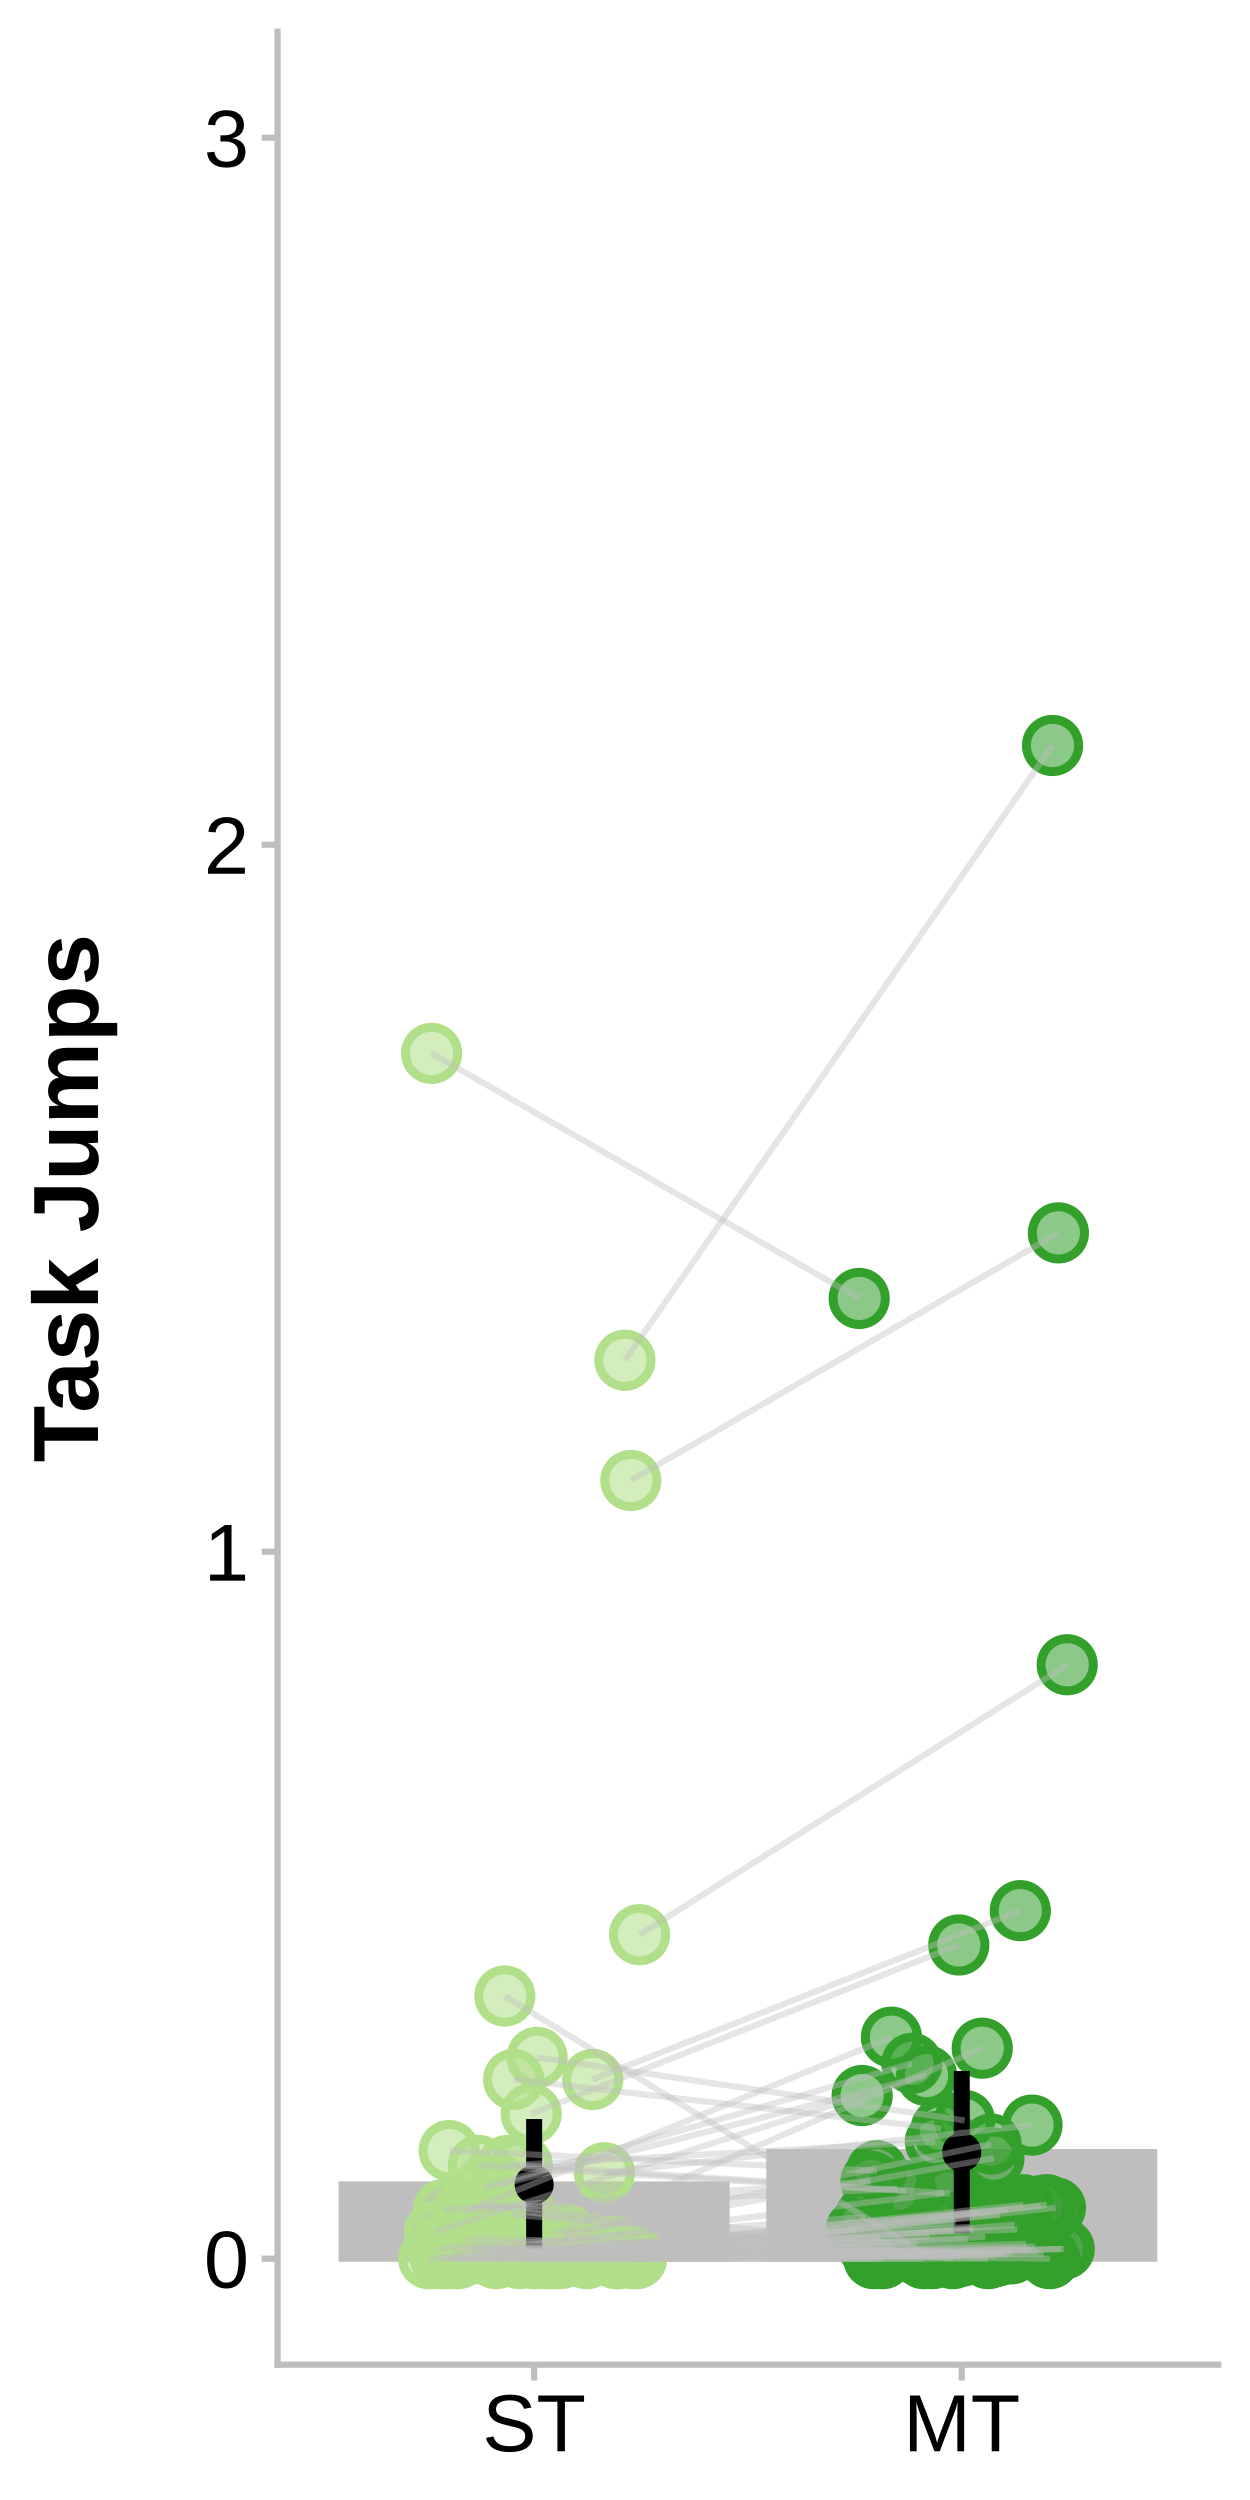
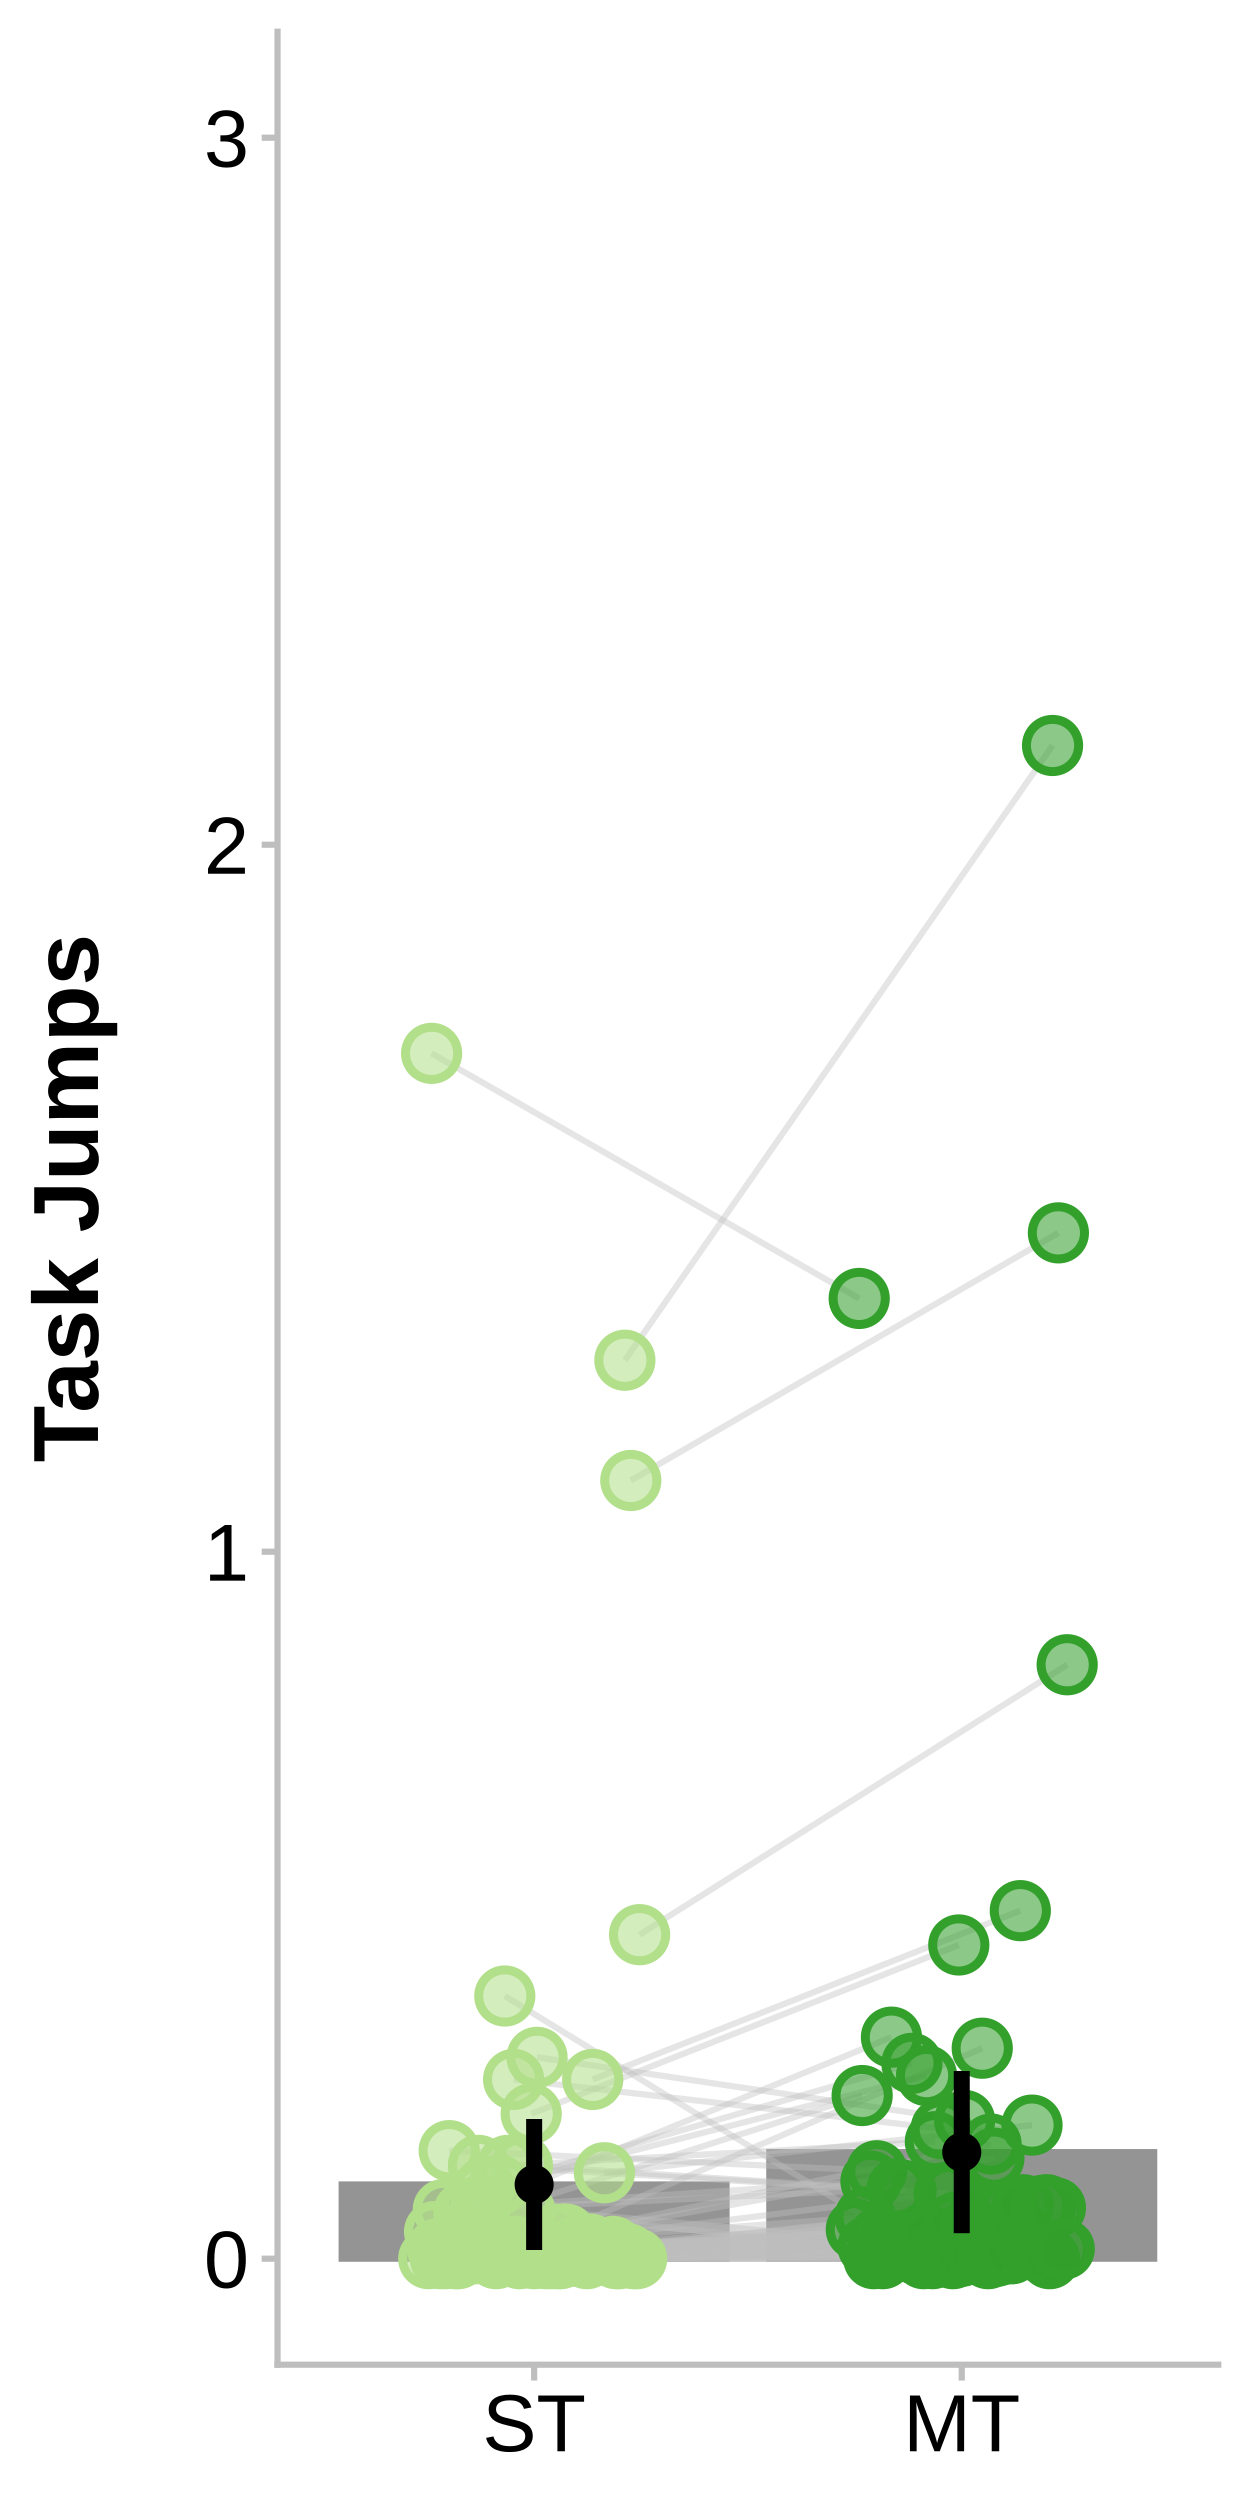
<svg xmlns="http://www.w3.org/2000/svg" width="216.00pt" height="432.00pt" viewBox="0 0 216.00 432.00">
  <g class="svglite">
    <defs>
      <style type="text/css">
    .svglite line, .svglite polyline, .svglite polygon, .svglite path, .svglite rect, .svglite circle {
      fill: none;
      stroke: #000000;
      stroke-linecap: round;
      stroke-linejoin: round;
      stroke-miterlimit: 10.00;
    }
    .svglite text {
      white-space: pre;
    }
    .svglite g.glyphgroup path {
      fill: inherit;
      stroke: none;
    }
  </style>
    </defs>
    <rect width="100%" height="100%" style="stroke: none; fill: #FFFFFF;" />
    <defs>
      <clipPath id="cpMC4wMHwyMTYuMDB8MC4wMHw0MzIuMDA=">
        <rect x="0.00" y="0.00" width="216.00" height="432.00" />
      </clipPath>
    </defs>
    <g clip-path="url(#cpMC4wMHwyMTYuMDB8MC4wMHw0MzIuMDA=)">
      <rect x="0.00" y="0.00" width="216.00" height="432.00" style="stroke-width: 1.07; stroke: #FFFFFF; fill: #FFFFFF;" />
    </g>
    <defs>
      <clipPath id="cpNDcuOTZ8MjEwLjUyfDUuNDh8NDA4LjYy">
        <rect x="47.96" y="5.48" width="162.56" height="403.14" />
      </clipPath>
    </defs>
    <g clip-path="url(#cpNDcuOTZ8MjEwLjUyfDUuNDh8NDA4LjYy)">
      <rect x="47.96" y="5.48" width="162.56" height="403.14" style="stroke-width: 1.07; stroke: none; fill: #FFFFFF;" />
-       <rect x="59.04" y="377.48" width="66.50" height="12.82" style="stroke-width: 1.07; stroke: #BEBEBE; stroke-linecap: butt; stroke-linejoin: miter; fill: #BEBEBE;" />
-       <rect x="132.94" y="371.89" width="66.50" height="18.41" style="stroke-width: 1.07; stroke: #BEBEBE; stroke-linecap: butt; stroke-linejoin: miter; fill: #BEBEBE;" />
+       <rect x="59.04" y="377.48" width="66.50" height="12.82" style="stroke-width: 1.07; stroke: #949494; stroke-linecap: butt; stroke-linejoin: miter; fill: #949494;" />
+       <rect x="132.94" y="371.89" width="66.50" height="18.41" style="stroke-width: 1.07; stroke: #949494; stroke-linecap: butt; stroke-linejoin: miter; fill: #949494;" />
+       <polyline points="74.08,390.30 147.97,385.25 " style="stroke-width: 1.07; stroke: #BEBEBE; stroke-opacity: 0.40; stroke-linecap: butt;" />
+       <polyline points="74.58,182.02 148.47,224.37 " style="stroke-width: 1.07; stroke: #BEBEBE; stroke-opacity: 0.40; stroke-linecap: butt;" />
+       <polyline points="75.09,385.63 148.98,362.11 " style="stroke-width: 1.07; stroke: #BEBEBE; stroke-opacity: 0.40; stroke-linecap: butt;" />
+       <polyline points="75.59,388.60 149.48,383.11 " style="stroke-width: 1.07; stroke: #BEBEBE; stroke-opacity: 0.40; stroke-linecap: butt;" />
+       <polyline points="76.10,390.30 149.99,388.18 " style="stroke-width: 1.07; stroke: #BEBEBE; stroke-opacity: 0.40; stroke-linecap: butt;" />
+       <polyline points="76.61,381.81 150.50,376.93 " style="stroke-width: 1.07; stroke: #BEBEBE; stroke-opacity: 0.40; stroke-linecap: butt;" />
+       <polyline points="77.11,390.30 151.00,390.30 " style="stroke-width: 1.07; stroke: #BEBEBE; stroke-opacity: 0.40; stroke-linecap: butt;" />
+       <polyline points="77.62,371.63 151.51,375.11 " style="stroke-width: 1.07; stroke: #BEBEBE; stroke-opacity: 0.40; stroke-linecap: butt;" />
+       <polyline points="78.12,389.45 152.02,386.52 " style="stroke-width: 1.07; stroke: #BEBEBE; stroke-opacity: 0.40; stroke-linecap: butt;" />
+       <polyline points="78.63,390.30 152.52,390.30 " style="stroke-width: 1.07; stroke: #BEBEBE; stroke-opacity: 0.40; stroke-linecap: butt;" />
+       <polyline points="79.14,390.30 153.03,389.03 " style="stroke-width: 1.07; stroke: #BEBEBE; stroke-opacity: 0.40; stroke-linecap: butt;" />
+       <polyline points="79.64,388.60 153.53,387.37 " style="stroke-width: 1.07; stroke: #BEBEBE; stroke-opacity: 0.40; stroke-linecap: butt;" />
+       <polyline points="80.15,382.24 154.04,352.02 " style="stroke-width: 1.07; stroke: #BEBEBE; stroke-opacity: 0.40; stroke-linecap: butt;" />
+       <polyline points="80.66,386.90 154.55,388.19 " style="stroke-width: 1.07; stroke: #BEBEBE; stroke-opacity: 0.40; stroke-linecap: butt;" />
+       <polyline points="81.16,381.81 155.05,378.21 " style="stroke-width: 1.07; stroke: #BEBEBE; stroke-opacity: 0.40; stroke-linecap: butt;" />
+       <polyline points="81.67,388.60 155.56,389.03 " style="stroke-width: 1.07; stroke: #BEBEBE; stroke-opacity: 0.40; stroke-linecap: butt;" />
+       <polyline points="82.17,389.45 156.06,389.03 " style="stroke-width: 1.07; stroke: #BEBEBE; stroke-opacity: 0.40; stroke-linecap: butt;" />
+       <polyline points="82.68,374.18 156.57,378.60 " style="stroke-width: 1.07; stroke: #BEBEBE; stroke-opacity: 0.40; stroke-linecap: butt;" />
+       <polyline points="83.19,380.97 157.08,387.76 " style="stroke-width: 1.07; stroke: #BEBEBE; stroke-opacity: 0.40; stroke-linecap: butt;" />
+       <polyline points="83.69,378.00 157.58,356.55 " style="stroke-width: 1.07; stroke: #BEBEBE; stroke-opacity: 0.40; stroke-linecap: butt;" />
+       <polyline points="84.20,388.60 158.09,389.46 " style="stroke-width: 1.07; stroke: #BEBEBE; stroke-opacity: 0.40; stroke-linecap: butt;" />
+       <polyline points="84.70,389.45 158.59,387.37 " style="stroke-width: 1.07; stroke: #BEBEBE; stroke-opacity: 0.40; stroke-linecap: butt;" />
+       <polyline points="85.21,389.02 159.10,389.04 " style="stroke-width: 1.07; stroke: #BEBEBE; stroke-opacity: 0.40; stroke-linecap: butt;" />
+       <polyline points="85.72,390.30 159.61,390.30 " style="stroke-width: 1.07; stroke: #BEBEBE; stroke-opacity: 0.40; stroke-linecap: butt;" />
+       <polyline points="86.22,377.57 160.11,358.66 " style="stroke-width: 1.07; stroke: #BEBEBE; stroke-opacity: 0.40; stroke-linecap: butt;" />
+       <polyline points="86.73,388.60 160.62,386.50 " style="stroke-width: 1.07; stroke: #BEBEBE; stroke-opacity: 0.40; stroke-linecap: butt;" />
+       <polyline points="87.23,344.91 161.13,390.30 " style="stroke-width: 1.07; stroke: #BEBEBE; stroke-opacity: 0.40; stroke-linecap: butt;" />
+       <polyline points="87.74,374.18 161.63,370.08 " style="stroke-width: 1.07; stroke: #BEBEBE; stroke-opacity: 0.40; stroke-linecap: butt;" />
+       <polyline points="88.25,382.66 162.14,389.02 " style="stroke-width: 1.07; stroke: #BEBEBE; stroke-opacity: 0.40; stroke-linecap: butt;" />
+       <polyline points="88.75,359.33 162.64,367.83 " style="stroke-width: 1.07; stroke: #BEBEBE; stroke-opacity: 0.40; stroke-linecap: butt;" />
+       <polyline points="89.26,388.18 163.15,378.94 " style="stroke-width: 1.07; stroke: #BEBEBE; stroke-opacity: 0.40; stroke-linecap: butt;" />
+       <polyline points="89.76,390.30 163.66,389.04 " style="stroke-width: 1.07; stroke: #BEBEBE; stroke-opacity: 0.40; stroke-linecap: butt;" />
+       <polyline points="90.27,374.18 164.16,379.04 " style="stroke-width: 1.07; stroke: #BEBEBE; stroke-opacity: 0.40; stroke-linecap: butt;" />
+       <polyline points="90.78,382.24 164.67,390.30 " style="stroke-width: 1.07; stroke: #BEBEBE; stroke-opacity: 0.40; stroke-linecap: butt;" />
+       <polyline points="91.28,389.87 165.17,383.98 " style="stroke-width: 1.07; stroke: #BEBEBE; stroke-opacity: 0.40; stroke-linecap: butt;" />
+       <polyline points="91.79,365.27 165.68,336.09 " style="stroke-width: 1.07; stroke: #BEBEBE; stroke-opacity: 0.40; stroke-linecap: butt;" />
+       <polyline points="92.30,390.30 166.19,389.88 " style="stroke-width: 1.07; stroke: #BEBEBE; stroke-opacity: 0.40; stroke-linecap: butt;" />
+       <polyline points="92.80,355.51 166.69,366.42 " style="stroke-width: 1.07; stroke: #BEBEBE; stroke-opacity: 0.40; stroke-linecap: butt;" />
+       <polyline points="93.31,389.45 167.20,386.93 " style="stroke-width: 1.07; stroke: #BEBEBE; stroke-opacity: 0.40; stroke-linecap: butt;" />
+       <polyline points="93.81,388.60 167.70,384.81 " style="stroke-width: 1.07; stroke: #BEBEBE; stroke-opacity: 0.40; stroke-linecap: butt;" />
+       <polyline points="94.32,390.30 168.21,385.23 " style="stroke-width: 1.07; stroke: #BEBEBE; stroke-opacity: 0.40; stroke-linecap: butt;" />
+       <polyline points="94.83,389.45 168.72,389.46 " style="stroke-width: 1.07; stroke: #BEBEBE; stroke-opacity: 0.40; stroke-linecap: butt;" />
+       <polyline points="95.33,390.30 169.22,382.32 " style="stroke-width: 1.07; stroke: #BEBEBE; stroke-opacity: 0.40; stroke-linecap: butt;" />
+       <polyline points="95.84,386.06 169.73,353.93 " style="stroke-width: 1.07; stroke: #BEBEBE; stroke-opacity: 0.40; stroke-linecap: butt;" />
+       <polyline points="96.34,390.30 170.23,386.51 " style="stroke-width: 1.07; stroke: #BEBEBE; stroke-opacity: 0.40; stroke-linecap: butt;" />
+       <polyline points="96.85,390.30 170.74,390.30 " style="stroke-width: 1.07; stroke: #BEBEBE; stroke-opacity: 0.40; stroke-linecap: butt;" />
+       <polyline points="97.36,386.06 171.25,370.50 " style="stroke-width: 1.07; stroke: #BEBEBE; stroke-opacity: 0.40; stroke-linecap: butt;" />
+       <polyline points="97.86,386.06 171.75,372.93 " style="stroke-width: 1.07; stroke: #BEBEBE; stroke-opacity: 0.40; stroke-linecap: butt;" />
+       <polyline points="98.37,389.45 172.26,389.88 " style="stroke-width: 1.07; stroke: #BEBEBE; stroke-opacity: 0.40; stroke-linecap: butt;" />
+       <polyline points="98.87,389.87 172.77,382.71 " style="stroke-width: 1.07; stroke: #BEBEBE; stroke-opacity: 0.40; stroke-linecap: butt;" />
+       <polyline points="99.38,388.18 173.27,389.45 " style="stroke-width: 1.07; stroke: #BEBEBE; stroke-opacity: 0.40; stroke-linecap: butt;" />
+       <polyline points="99.89,389.45 173.78,389.45 " style="stroke-width: 1.07; stroke: #BEBEBE; stroke-opacity: 0.40; stroke-linecap: butt;" />
+       <polyline points="100.39,388.18 174.28,381.83 " style="stroke-width: 1.07; stroke: #BEBEBE; stroke-opacity: 0.40; stroke-linecap: butt;" />
+       <polyline points="100.90,389.02 174.79,389.46 " style="stroke-width: 1.07; stroke: #BEBEBE; stroke-opacity: 0.40; stroke-linecap: butt;" />
+       <polyline points="101.41,390.30 175.30,384.42 " style="stroke-width: 1.07; stroke: #BEBEBE; stroke-opacity: 0.40; stroke-linecap: butt;" />
+       <polyline points="101.91,387.75 175.80,385.25 " style="stroke-width: 1.07; stroke: #BEBEBE; stroke-opacity: 0.40; stroke-linecap: butt;" />
+       <polyline points="102.42,359.33 176.31,330.16 " style="stroke-width: 1.07; stroke: #BEBEBE; stroke-opacity: 0.40; stroke-linecap: butt;" />
+       <polyline points="102.92,388.60 176.81,380.98 " style="stroke-width: 1.07; stroke: #BEBEBE; stroke-opacity: 0.40; stroke-linecap: butt;" />
+       <polyline points="103.43,389.45 177.32,387.75 " style="stroke-width: 1.07; stroke: #BEBEBE; stroke-opacity: 0.40; stroke-linecap: butt;" />
+       <polyline points="103.94,389.45 177.83,388.60 " style="stroke-width: 1.07; stroke: #BEBEBE; stroke-opacity: 0.40; stroke-linecap: butt;" />
+       <polyline points="104.44,375.45 178.33,367.22 " style="stroke-width: 1.07; stroke: #BEBEBE; stroke-opacity: 0.40; stroke-linecap: butt;" />
+       <polyline points="104.95,389.45 178.84,388.21 " style="stroke-width: 1.07; stroke: #BEBEBE; stroke-opacity: 0.40; stroke-linecap: butt;" />
+       <polyline points="105.45,389.87 179.34,389.04 " style="stroke-width: 1.07; stroke: #BEBEBE; stroke-opacity: 0.40; stroke-linecap: butt;" />
+       <polyline points="105.96,388.18 179.85,381.15 " style="stroke-width: 1.07; stroke: #BEBEBE; stroke-opacity: 0.40; stroke-linecap: butt;" />
+       <polyline points="106.47,390.30 180.36,389.45 " style="stroke-width: 1.07; stroke: #BEBEBE; stroke-opacity: 0.40; stroke-linecap: butt;" />
+       <polyline points="106.97,390.30 180.86,380.97 " style="stroke-width: 1.07; stroke: #BEBEBE; stroke-opacity: 0.40; stroke-linecap: butt;" />
+       <polyline points="107.48,389.45 181.37,390.30 " style="stroke-width: 1.07; stroke: #BEBEBE; stroke-opacity: 0.40; stroke-linecap: butt;" />
+       <polyline points="107.98,235.05 181.88,128.82 " style="stroke-width: 1.07; stroke: #BEBEBE; stroke-opacity: 0.40; stroke-linecap: butt;" />
+       <polyline points="108.49,389.45 182.38,381.51 " style="stroke-width: 1.07; stroke: #BEBEBE; stroke-opacity: 0.40; stroke-linecap: butt;" />
+       <polyline points="109.00,255.83 182.89,213.04 " style="stroke-width: 1.07; stroke: #BEBEBE; stroke-opacity: 0.40; stroke-linecap: butt;" />
+       <polyline points="109.50,390.30 183.39,388.62 " style="stroke-width: 1.07; stroke: #BEBEBE; stroke-opacity: 0.40; stroke-linecap: butt;" />
+       <polyline points="110.01,390.30 183.90,388.62 " style="stroke-width: 1.07; stroke: #BEBEBE; stroke-opacity: 0.40; stroke-linecap: butt;" />
+       <polyline points="110.52,334.31 184.41,287.67 " style="stroke-width: 1.07; stroke: #BEBEBE; stroke-opacity: 0.40; stroke-linecap: butt;" />
      <circle cx="74.08" cy="390.30" r="4.51" style="stroke-width: 1.56; stroke: #B2DF8A; fill: #B2DF8A; fill-opacity: 0.56;" />
      <circle cx="147.97" cy="385.25" r="4.51" style="stroke-width: 1.56; stroke: #33A02C; fill: #33A02C; fill-opacity: 0.56;" />
      <circle cx="74.58" cy="182.02" r="4.51" style="stroke-width: 1.56; stroke: #B2DF8A; fill: #B2DF8A; fill-opacity: 0.56;" />
      <circle cx="148.47" cy="224.37" r="4.51" style="stroke-width: 1.56; stroke: #33A02C; fill: #33A02C; fill-opacity: 0.56;" />
      <circle cx="75.09" cy="385.63" r="4.51" style="stroke-width: 1.56; stroke: #B2DF8A; fill: #B2DF8A; fill-opacity: 0.56;" />
      <circle cx="148.98" cy="362.11" r="4.51" style="stroke-width: 1.56; stroke: #33A02C; fill: #33A02C; fill-opacity: 0.56;" />
      <circle cx="75.59" cy="388.60" r="4.51" style="stroke-width: 1.56; stroke: #B2DF8A; fill: #B2DF8A; fill-opacity: 0.56;" />
      <circle cx="149.48" cy="383.11" r="4.51" style="stroke-width: 1.56; stroke: #33A02C; fill: #33A02C; fill-opacity: 0.56;" />
      <circle cx="76.10" cy="390.30" r="4.51" style="stroke-width: 1.56; stroke: #B2DF8A; fill: #B2DF8A; fill-opacity: 0.56;" />
      <circle cx="149.99" cy="388.18" r="4.51" style="stroke-width: 1.56; stroke: #33A02C; fill: #33A02C; fill-opacity: 0.56;" />
      <circle cx="76.61" cy="381.81" r="4.51" style="stroke-width: 1.56; stroke: #B2DF8A; fill: #B2DF8A; fill-opacity: 0.56;" />
      <circle cx="150.50" cy="376.93" r="4.51" style="stroke-width: 1.56; stroke: #33A02C; fill: #33A02C; fill-opacity: 0.56;" />
      <circle cx="77.11" cy="390.30" r="4.51" style="stroke-width: 1.56; stroke: #B2DF8A; fill: #B2DF8A; fill-opacity: 0.56;" />
      <circle cx="151.00" cy="390.30" r="4.51" style="stroke-width: 1.56; stroke: #33A02C; fill: #33A02C; fill-opacity: 0.56;" />
      <circle cx="77.62" cy="371.63" r="4.51" style="stroke-width: 1.56; stroke: #B2DF8A; fill: #B2DF8A; fill-opacity: 0.56;" />
      <circle cx="151.51" cy="375.11" r="4.51" style="stroke-width: 1.56; stroke: #33A02C; fill: #33A02C; fill-opacity: 0.56;" />
      <circle cx="78.12" cy="389.45" r="4.51" style="stroke-width: 1.56; stroke: #B2DF8A; fill: #B2DF8A; fill-opacity: 0.56;" />
      <circle cx="152.02" cy="386.52" r="4.51" style="stroke-width: 1.56; stroke: #33A02C; fill: #33A02C; fill-opacity: 0.56;" />
      <circle cx="78.63" cy="390.30" r="4.51" style="stroke-width: 1.56; stroke: #B2DF8A; fill: #B2DF8A; fill-opacity: 0.56;" />
      <circle cx="152.52" cy="390.30" r="4.51" style="stroke-width: 1.56; stroke: #33A02C; fill: #33A02C; fill-opacity: 0.56;" />
      <circle cx="79.14" cy="390.30" r="4.51" style="stroke-width: 1.56; stroke: #B2DF8A; fill: #B2DF8A; fill-opacity: 0.56;" />
      <circle cx="153.03" cy="389.03" r="4.51" style="stroke-width: 1.56; stroke: #33A02C; fill: #33A02C; fill-opacity: 0.56;" />
      <circle cx="79.64" cy="388.60" r="4.51" style="stroke-width: 1.56; stroke: #B2DF8A; fill: #B2DF8A; fill-opacity: 0.56;" />
      <circle cx="153.53" cy="387.37" r="4.51" style="stroke-width: 1.56; stroke: #33A02C; fill: #33A02C; fill-opacity: 0.56;" />
      <circle cx="80.15" cy="382.24" r="4.51" style="stroke-width: 1.56; stroke: #B2DF8A; fill: #B2DF8A; fill-opacity: 0.56;" />
      <circle cx="154.04" cy="352.02" r="4.51" style="stroke-width: 1.56; stroke: #33A02C; fill: #33A02C; fill-opacity: 0.56;" />
      <circle cx="80.66" cy="386.90" r="4.51" style="stroke-width: 1.56; stroke: #B2DF8A; fill: #B2DF8A; fill-opacity: 0.56;" />
      <circle cx="154.55" cy="388.19" r="4.51" style="stroke-width: 1.56; stroke: #33A02C; fill: #33A02C; fill-opacity: 0.56;" />
      <circle cx="81.16" cy="381.81" r="4.51" style="stroke-width: 1.56; stroke: #B2DF8A; fill: #B2DF8A; fill-opacity: 0.56;" />
      <circle cx="155.05" cy="378.21" r="4.51" style="stroke-width: 1.56; stroke: #33A02C; fill: #33A02C; fill-opacity: 0.56;" />
      <circle cx="81.67" cy="388.60" r="4.51" style="stroke-width: 1.56; stroke: #B2DF8A; fill: #B2DF8A; fill-opacity: 0.56;" />
      <circle cx="155.56" cy="389.03" r="4.51" style="stroke-width: 1.56; stroke: #33A02C; fill: #33A02C; fill-opacity: 0.56;" />
      <circle cx="82.17" cy="389.45" r="4.51" style="stroke-width: 1.56; stroke: #B2DF8A; fill: #B2DF8A; fill-opacity: 0.56;" />
      <circle cx="156.06" cy="389.03" r="4.51" style="stroke-width: 1.56; stroke: #33A02C; fill: #33A02C; fill-opacity: 0.56;" />
      <circle cx="82.68" cy="374.18" r="4.51" style="stroke-width: 1.56; stroke: #B2DF8A; fill: #B2DF8A; fill-opacity: 0.56;" />
      <circle cx="156.57" cy="378.60" r="4.51" style="stroke-width: 1.56; stroke: #33A02C; fill: #33A02C; fill-opacity: 0.56;" />
      <circle cx="83.19" cy="380.97" r="4.51" style="stroke-width: 1.56; stroke: #B2DF8A; fill: #B2DF8A; fill-opacity: 0.56;" />
      <circle cx="157.08" cy="387.76" r="4.51" style="stroke-width: 1.56; stroke: #33A02C; fill: #33A02C; fill-opacity: 0.56;" />
      <circle cx="83.69" cy="378.00" r="4.51" style="stroke-width: 1.56; stroke: #B2DF8A; fill: #B2DF8A; fill-opacity: 0.56;" />
      <circle cx="157.58" cy="356.55" r="4.51" style="stroke-width: 1.56; stroke: #33A02C; fill: #33A02C; fill-opacity: 0.56;" />
      <circle cx="84.20" cy="388.60" r="4.51" style="stroke-width: 1.56; stroke: #B2DF8A; fill: #B2DF8A; fill-opacity: 0.56;" />
      <circle cx="158.09" cy="389.46" r="4.51" style="stroke-width: 1.56; stroke: #33A02C; fill: #33A02C; fill-opacity: 0.56;" />
      <circle cx="84.70" cy="389.45" r="4.51" style="stroke-width: 1.56; stroke: #B2DF8A; fill: #B2DF8A; fill-opacity: 0.56;" />
      <circle cx="158.59" cy="387.37" r="4.51" style="stroke-width: 1.56; stroke: #33A02C; fill: #33A02C; fill-opacity: 0.56;" />
      <circle cx="85.21" cy="389.02" r="4.51" style="stroke-width: 1.56; stroke: #B2DF8A; fill: #B2DF8A; fill-opacity: 0.56;" />
      <circle cx="159.10" cy="389.04" r="4.51" style="stroke-width: 1.56; stroke: #33A02C; fill: #33A02C; fill-opacity: 0.56;" />
      <circle cx="85.72" cy="390.30" r="4.51" style="stroke-width: 1.56; stroke: #B2DF8A; fill: #B2DF8A; fill-opacity: 0.56;" />
      <circle cx="159.61" cy="390.30" r="4.51" style="stroke-width: 1.56; stroke: #33A02C; fill: #33A02C; fill-opacity: 0.56;" />
      <circle cx="86.22" cy="377.57" r="4.51" style="stroke-width: 1.56; stroke: #B2DF8A; fill: #B2DF8A; fill-opacity: 0.56;" />
      <circle cx="160.11" cy="358.66" r="4.51" style="stroke-width: 1.56; stroke: #33A02C; fill: #33A02C; fill-opacity: 0.56;" />
      <circle cx="86.73" cy="388.60" r="4.51" style="stroke-width: 1.56; stroke: #B2DF8A; fill: #B2DF8A; fill-opacity: 0.56;" />
      <circle cx="160.62" cy="386.50" r="4.51" style="stroke-width: 1.56; stroke: #33A02C; fill: #33A02C; fill-opacity: 0.56;" />
      <circle cx="87.23" cy="344.91" r="4.51" style="stroke-width: 1.56; stroke: #B2DF8A; fill: #B2DF8A; fill-opacity: 0.56;" />
      <circle cx="161.13" cy="390.30" r="4.51" style="stroke-width: 1.56; stroke: #33A02C; fill: #33A02C; fill-opacity: 0.56;" />
      <circle cx="87.74" cy="374.18" r="4.51" style="stroke-width: 1.56; stroke: #B2DF8A; fill: #B2DF8A; fill-opacity: 0.56;" />
      <circle cx="161.63" cy="370.08" r="4.51" style="stroke-width: 1.56; stroke: #33A02C; fill: #33A02C; fill-opacity: 0.56;" />
      <circle cx="88.25" cy="382.66" r="4.51" style="stroke-width: 1.56; stroke: #B2DF8A; fill: #B2DF8A; fill-opacity: 0.56;" />
      <circle cx="162.14" cy="389.02" r="4.51" style="stroke-width: 1.56; stroke: #33A02C; fill: #33A02C; fill-opacity: 0.56;" />
      <circle cx="88.75" cy="359.33" r="4.51" style="stroke-width: 1.56; stroke: #B2DF8A; fill: #B2DF8A; fill-opacity: 0.56;" />
      <circle cx="162.64" cy="367.83" r="4.51" style="stroke-width: 1.56; stroke: #33A02C; fill: #33A02C; fill-opacity: 0.56;" />
      <circle cx="89.26" cy="388.18" r="4.51" style="stroke-width: 1.56; stroke: #B2DF8A; fill: #B2DF8A; fill-opacity: 0.56;" />
      <circle cx="163.15" cy="378.94" r="4.51" style="stroke-width: 1.56; stroke: #33A02C; fill: #33A02C; fill-opacity: 0.56;" />
      <circle cx="89.76" cy="390.30" r="4.51" style="stroke-width: 1.56; stroke: #B2DF8A; fill: #B2DF8A; fill-opacity: 0.56;" />
      <circle cx="163.66" cy="389.04" r="4.51" style="stroke-width: 1.56; stroke: #33A02C; fill: #33A02C; fill-opacity: 0.56;" />
      <circle cx="90.27" cy="374.18" r="4.51" style="stroke-width: 1.56; stroke: #B2DF8A; fill: #B2DF8A; fill-opacity: 0.56;" />
      <circle cx="164.16" cy="379.04" r="4.51" style="stroke-width: 1.56; stroke: #33A02C; fill: #33A02C; fill-opacity: 0.56;" />
      <circle cx="90.78" cy="382.24" r="4.51" style="stroke-width: 1.56; stroke: #B2DF8A; fill: #B2DF8A; fill-opacity: 0.56;" />
      <circle cx="164.67" cy="390.30" r="4.51" style="stroke-width: 1.56; stroke: #33A02C; fill: #33A02C; fill-opacity: 0.56;" />
      <circle cx="91.28" cy="389.87" r="4.51" style="stroke-width: 1.56; stroke: #B2DF8A; fill: #B2DF8A; fill-opacity: 0.56;" />
      <circle cx="165.17" cy="383.98" r="4.51" style="stroke-width: 1.56; stroke: #33A02C; fill: #33A02C; fill-opacity: 0.56;" />
      <circle cx="91.79" cy="365.27" r="4.51" style="stroke-width: 1.56; stroke: #B2DF8A; fill: #B2DF8A; fill-opacity: 0.56;" />
      <circle cx="165.68" cy="336.09" r="4.51" style="stroke-width: 1.56; stroke: #33A02C; fill: #33A02C; fill-opacity: 0.56;" />
      <circle cx="92.30" cy="390.30" r="4.51" style="stroke-width: 1.56; stroke: #B2DF8A; fill: #B2DF8A; fill-opacity: 0.56;" />
      <circle cx="166.19" cy="389.88" r="4.51" style="stroke-width: 1.56; stroke: #33A02C; fill: #33A02C; fill-opacity: 0.56;" />
      <circle cx="92.80" cy="355.51" r="4.51" style="stroke-width: 1.56; stroke: #B2DF8A; fill: #B2DF8A; fill-opacity: 0.56;" />
      <circle cx="166.69" cy="366.42" r="4.51" style="stroke-width: 1.56; stroke: #33A02C; fill: #33A02C; fill-opacity: 0.56;" />
      <circle cx="93.31" cy="389.45" r="4.51" style="stroke-width: 1.56; stroke: #B2DF8A; fill: #B2DF8A; fill-opacity: 0.56;" />
      <circle cx="167.20" cy="386.93" r="4.51" style="stroke-width: 1.56; stroke: #33A02C; fill: #33A02C; fill-opacity: 0.56;" />
      <circle cx="93.81" cy="388.60" r="4.51" style="stroke-width: 1.56; stroke: #B2DF8A; fill: #B2DF8A; fill-opacity: 0.56;" />
      <circle cx="167.70" cy="384.81" r="4.51" style="stroke-width: 1.56; stroke: #33A02C; fill: #33A02C; fill-opacity: 0.56;" />
      <circle cx="94.32" cy="390.30" r="4.51" style="stroke-width: 1.56; stroke: #B2DF8A; fill: #B2DF8A; fill-opacity: 0.56;" />
      <circle cx="168.21" cy="385.23" r="4.51" style="stroke-width: 1.56; stroke: #33A02C; fill: #33A02C; fill-opacity: 0.56;" />
      <circle cx="94.83" cy="389.45" r="4.51" style="stroke-width: 1.56; stroke: #B2DF8A; fill: #B2DF8A; fill-opacity: 0.56;" />
      <circle cx="168.72" cy="389.46" r="4.51" style="stroke-width: 1.56; stroke: #33A02C; fill: #33A02C; fill-opacity: 0.56;" />
      <circle cx="95.33" cy="390.30" r="4.51" style="stroke-width: 1.56; stroke: #B2DF8A; fill: #B2DF8A; fill-opacity: 0.56;" />
      <circle cx="169.22" cy="382.32" r="4.51" style="stroke-width: 1.56; stroke: #33A02C; fill: #33A02C; fill-opacity: 0.56;" />
      <circle cx="95.84" cy="386.06" r="4.51" style="stroke-width: 1.56; stroke: #B2DF8A; fill: #B2DF8A; fill-opacity: 0.56;" />
      <circle cx="169.73" cy="353.93" r="4.51" style="stroke-width: 1.56; stroke: #33A02C; fill: #33A02C; fill-opacity: 0.56;" />
      <circle cx="96.34" cy="390.30" r="4.51" style="stroke-width: 1.56; stroke: #B2DF8A; fill: #B2DF8A; fill-opacity: 0.56;" />
      <circle cx="170.23" cy="386.51" r="4.51" style="stroke-width: 1.56; stroke: #33A02C; fill: #33A02C; fill-opacity: 0.56;" />
      <circle cx="96.85" cy="390.30" r="4.51" style="stroke-width: 1.56; stroke: #B2DF8A; fill: #B2DF8A; fill-opacity: 0.56;" />
      <circle cx="170.74" cy="390.30" r="4.51" style="stroke-width: 1.56; stroke: #33A02C; fill: #33A02C; fill-opacity: 0.56;" />
      <circle cx="97.36" cy="386.06" r="4.51" style="stroke-width: 1.56; stroke: #B2DF8A; fill: #B2DF8A; fill-opacity: 0.56;" />
      <circle cx="171.25" cy="370.50" r="4.51" style="stroke-width: 1.56; stroke: #33A02C; fill: #33A02C; fill-opacity: 0.56;" />
      <circle cx="97.86" cy="386.06" r="4.51" style="stroke-width: 1.56; stroke: #B2DF8A; fill: #B2DF8A; fill-opacity: 0.56;" />
      <circle cx="171.75" cy="372.93" r="4.51" style="stroke-width: 1.56; stroke: #33A02C; fill: #33A02C; fill-opacity: 0.56;" />
      <circle cx="98.37" cy="389.45" r="4.51" style="stroke-width: 1.56; stroke: #B2DF8A; fill: #B2DF8A; fill-opacity: 0.56;" />
      <circle cx="172.26" cy="389.88" r="4.51" style="stroke-width: 1.56; stroke: #33A02C; fill: #33A02C; fill-opacity: 0.56;" />
      <circle cx="98.87" cy="389.87" r="4.51" style="stroke-width: 1.56; stroke: #B2DF8A; fill: #B2DF8A; fill-opacity: 0.56;" />
      <circle cx="172.77" cy="382.71" r="4.51" style="stroke-width: 1.56; stroke: #33A02C; fill: #33A02C; fill-opacity: 0.56;" />
      <circle cx="99.38" cy="388.18" r="4.51" style="stroke-width: 1.56; stroke: #B2DF8A; fill: #B2DF8A; fill-opacity: 0.56;" />
      <circle cx="173.27" cy="389.45" r="4.51" style="stroke-width: 1.56; stroke: #33A02C; fill: #33A02C; fill-opacity: 0.56;" />
      <circle cx="99.89" cy="389.45" r="4.51" style="stroke-width: 1.56; stroke: #B2DF8A; fill: #B2DF8A; fill-opacity: 0.56;" />
      <circle cx="173.78" cy="389.45" r="4.51" style="stroke-width: 1.56; stroke: #33A02C; fill: #33A02C; fill-opacity: 0.56;" />
      <circle cx="100.39" cy="388.18" r="4.51" style="stroke-width: 1.56; stroke: #B2DF8A; fill: #B2DF8A; fill-opacity: 0.56;" />
      <circle cx="174.28" cy="381.83" r="4.51" style="stroke-width: 1.56; stroke: #33A02C; fill: #33A02C; fill-opacity: 0.56;" />
      <circle cx="100.90" cy="389.02" r="4.51" style="stroke-width: 1.56; stroke: #B2DF8A; fill: #B2DF8A; fill-opacity: 0.56;" />
      <circle cx="174.79" cy="389.46" r="4.51" style="stroke-width: 1.56; stroke: #33A02C; fill: #33A02C; fill-opacity: 0.56;" />
      <circle cx="101.41" cy="390.30" r="4.51" style="stroke-width: 1.56; stroke: #B2DF8A; fill: #B2DF8A; fill-opacity: 0.56;" />
      <circle cx="175.30" cy="384.42" r="4.51" style="stroke-width: 1.56; stroke: #33A02C; fill: #33A02C; fill-opacity: 0.56;" />
      <circle cx="101.91" cy="387.75" r="4.51" style="stroke-width: 1.56; stroke: #B2DF8A; fill: #B2DF8A; fill-opacity: 0.56;" />
      <circle cx="175.80" cy="385.25" r="4.51" style="stroke-width: 1.56; stroke: #33A02C; fill: #33A02C; fill-opacity: 0.56;" />
      <circle cx="102.42" cy="359.33" r="4.51" style="stroke-width: 1.56; stroke: #B2DF8A; fill: #B2DF8A; fill-opacity: 0.56;" />
      <circle cx="176.31" cy="330.16" r="4.51" style="stroke-width: 1.56; stroke: #33A02C; fill: #33A02C; fill-opacity: 0.56;" />
      <circle cx="102.92" cy="388.60" r="4.51" style="stroke-width: 1.56; stroke: #B2DF8A; fill: #B2DF8A; fill-opacity: 0.56;" />
      <circle cx="176.81" cy="380.98" r="4.51" style="stroke-width: 1.56; stroke: #33A02C; fill: #33A02C; fill-opacity: 0.56;" />
      <circle cx="103.43" cy="389.45" r="4.51" style="stroke-width: 1.56; stroke: #B2DF8A; fill: #B2DF8A; fill-opacity: 0.56;" />
      <circle cx="177.32" cy="387.75" r="4.51" style="stroke-width: 1.56; stroke: #33A02C; fill: #33A02C; fill-opacity: 0.56;" />
      <circle cx="103.94" cy="389.45" r="4.51" style="stroke-width: 1.56; stroke: #B2DF8A; fill: #B2DF8A; fill-opacity: 0.56;" />
      <circle cx="177.83" cy="388.60" r="4.51" style="stroke-width: 1.56; stroke: #33A02C; fill: #33A02C; fill-opacity: 0.56;" />
      <circle cx="104.44" cy="375.45" r="4.51" style="stroke-width: 1.56; stroke: #B2DF8A; fill: #B2DF8A; fill-opacity: 0.56;" />
      <circle cx="178.33" cy="367.22" r="4.51" style="stroke-width: 1.56; stroke: #33A02C; fill: #33A02C; fill-opacity: 0.56;" />
      <circle cx="104.95" cy="389.45" r="4.51" style="stroke-width: 1.56; stroke: #B2DF8A; fill: #B2DF8A; fill-opacity: 0.56;" />
      <circle cx="178.84" cy="388.21" r="4.51" style="stroke-width: 1.56; stroke: #33A02C; fill: #33A02C; fill-opacity: 0.56;" />
      <circle cx="105.45" cy="389.87" r="4.51" style="stroke-width: 1.56; stroke: #B2DF8A; fill: #B2DF8A; fill-opacity: 0.56;" />
      <circle cx="179.34" cy="389.04" r="4.51" style="stroke-width: 1.56; stroke: #33A02C; fill: #33A02C; fill-opacity: 0.56;" />
      <circle cx="105.96" cy="388.18" r="4.51" style="stroke-width: 1.56; stroke: #B2DF8A; fill: #B2DF8A; fill-opacity: 0.56;" />
      <circle cx="179.85" cy="381.15" r="4.51" style="stroke-width: 1.56; stroke: #33A02C; fill: #33A02C; fill-opacity: 0.56;" />
      <circle cx="106.47" cy="390.30" r="4.51" style="stroke-width: 1.56; stroke: #B2DF8A; fill: #B2DF8A; fill-opacity: 0.56;" />
      <circle cx="180.36" cy="389.45" r="4.51" style="stroke-width: 1.56; stroke: #33A02C; fill: #33A02C; fill-opacity: 0.56;" />
      <circle cx="106.97" cy="390.30" r="4.51" style="stroke-width: 1.56; stroke: #B2DF8A; fill: #B2DF8A; fill-opacity: 0.56;" />
      <circle cx="180.86" cy="380.97" r="4.51" style="stroke-width: 1.56; stroke: #33A02C; fill: #33A02C; fill-opacity: 0.56;" />
      <circle cx="107.48" cy="389.45" r="4.51" style="stroke-width: 1.56; stroke: #B2DF8A; fill: #B2DF8A; fill-opacity: 0.56;" />
      <circle cx="181.37" cy="390.30" r="4.51" style="stroke-width: 1.56; stroke: #33A02C; fill: #33A02C; fill-opacity: 0.56;" />
      <circle cx="107.98" cy="235.05" r="4.51" style="stroke-width: 1.56; stroke: #B2DF8A; fill: #B2DF8A; fill-opacity: 0.56;" />
      <circle cx="181.88" cy="128.82" r="4.51" style="stroke-width: 1.56; stroke: #33A02C; fill: #33A02C; fill-opacity: 0.56;" />
      <circle cx="108.49" cy="389.45" r="4.51" style="stroke-width: 1.56; stroke: #B2DF8A; fill: #B2DF8A; fill-opacity: 0.56;" />
      <circle cx="182.38" cy="381.51" r="4.51" style="stroke-width: 1.56; stroke: #33A02C; fill: #33A02C; fill-opacity: 0.56;" />
      <circle cx="109.00" cy="255.83" r="4.51" style="stroke-width: 1.56; stroke: #B2DF8A; fill: #B2DF8A; fill-opacity: 0.56;" />
      <circle cx="182.89" cy="213.04" r="4.51" style="stroke-width: 1.56; stroke: #33A02C; fill: #33A02C; fill-opacity: 0.56;" />
      <circle cx="109.50" cy="390.30" r="4.51" style="stroke-width: 1.56; stroke: #B2DF8A; fill: #B2DF8A; fill-opacity: 0.56;" />
      <circle cx="183.39" cy="388.62" r="4.51" style="stroke-width: 1.56; stroke: #33A02C; fill: #33A02C; fill-opacity: 0.56;" />
      <circle cx="110.01" cy="390.30" r="4.51" style="stroke-width: 1.56; stroke: #B2DF8A; fill: #B2DF8A; fill-opacity: 0.56;" />
      <circle cx="183.90" cy="388.62" r="4.51" style="stroke-width: 1.56; stroke: #33A02C; fill: #33A02C; fill-opacity: 0.56;" />
      <circle cx="110.52" cy="334.31" r="4.51" style="stroke-width: 1.56; stroke: #B2DF8A; fill: #B2DF8A; fill-opacity: 0.56;" />
      <circle cx="184.41" cy="287.67" r="4.51" style="stroke-width: 1.56; stroke: #33A02C; fill: #33A02C; fill-opacity: 0.56;" />
      <circle cx="92.30" cy="377.48" r="3.02" style="stroke-width: 0.71; fill: #000000;" />
      <circle cx="166.19" cy="371.89" r="3.02" style="stroke-width: 0.71; fill: #000000;" />
      <polyline points="92.30,366.16 92.30,366.16 " style="stroke-width: 2.77; stroke-linecap: butt;" />
      <polyline points="92.30,366.16 92.30,388.80 " style="stroke-width: 2.77; stroke-linecap: butt;" />
      <polyline points="92.30,388.80 92.30,388.80 " style="stroke-width: 2.77; stroke-linecap: butt;" />
      <polyline points="166.19,357.87 166.19,357.87 " style="stroke-width: 2.77; stroke-linecap: butt;" />
      <polyline points="166.19,357.87 166.19,385.90 " style="stroke-width: 2.77; stroke-linecap: butt;" />
      <polyline points="166.19,385.90 166.19,385.90 " style="stroke-width: 2.77; stroke-linecap: butt;" />
-       <polyline points="74.08,390.30 147.97,385.25 " style="stroke-width: 1.07; stroke: #BEBEBE; stroke-opacity: 0.40; stroke-linecap: butt;" />
-       <polyline points="74.58,182.02 148.47,224.37 " style="stroke-width: 1.07; stroke: #BEBEBE; stroke-opacity: 0.40; stroke-linecap: butt;" />
-       <polyline points="75.09,385.63 148.98,362.11 " style="stroke-width: 1.07; stroke: #BEBEBE; stroke-opacity: 0.40; stroke-linecap: butt;" />
-       <polyline points="75.59,388.60 149.48,383.11 " style="stroke-width: 1.07; stroke: #BEBEBE; stroke-opacity: 0.40; stroke-linecap: butt;" />
-       <polyline points="76.10,390.30 149.99,388.18 " style="stroke-width: 1.07; stroke: #BEBEBE; stroke-opacity: 0.40; stroke-linecap: butt;" />
-       <polyline points="76.61,381.81 150.50,376.93 " style="stroke-width: 1.07; stroke: #BEBEBE; stroke-opacity: 0.40; stroke-linecap: butt;" />
-       <polyline points="77.11,390.30 151.00,390.30 " style="stroke-width: 1.07; stroke: #BEBEBE; stroke-opacity: 0.40; stroke-linecap: butt;" />
-       <polyline points="77.62,371.63 151.51,375.11 " style="stroke-width: 1.07; stroke: #BEBEBE; stroke-opacity: 0.40; stroke-linecap: butt;" />
-       <polyline points="78.12,389.45 152.02,386.52 " style="stroke-width: 1.07; stroke: #BEBEBE; stroke-opacity: 0.40; stroke-linecap: butt;" />
-       <polyline points="78.63,390.30 152.52,390.30 " style="stroke-width: 1.07; stroke: #BEBEBE; stroke-opacity: 0.40; stroke-linecap: butt;" />
-       <polyline points="79.14,390.30 153.03,389.03 " style="stroke-width: 1.07; stroke: #BEBEBE; stroke-opacity: 0.40; stroke-linecap: butt;" />
-       <polyline points="79.64,388.60 153.53,387.37 " style="stroke-width: 1.07; stroke: #BEBEBE; stroke-opacity: 0.40; stroke-linecap: butt;" />
-       <polyline points="80.15,382.24 154.04,352.02 " style="stroke-width: 1.07; stroke: #BEBEBE; stroke-opacity: 0.40; stroke-linecap: butt;" />
-       <polyline points="80.66,386.90 154.55,388.19 " style="stroke-width: 1.07; stroke: #BEBEBE; stroke-opacity: 0.40; stroke-linecap: butt;" />
-       <polyline points="81.16,381.81 155.05,378.21 " style="stroke-width: 1.07; stroke: #BEBEBE; stroke-opacity: 0.40; stroke-linecap: butt;" />
-       <polyline points="81.67,388.60 155.56,389.03 " style="stroke-width: 1.07; stroke: #BEBEBE; stroke-opacity: 0.40; stroke-linecap: butt;" />
-       <polyline points="82.17,389.45 156.06,389.03 " style="stroke-width: 1.07; stroke: #BEBEBE; stroke-opacity: 0.40; stroke-linecap: butt;" />
-       <polyline points="82.68,374.18 156.57,378.60 " style="stroke-width: 1.07; stroke: #BEBEBE; stroke-opacity: 0.40; stroke-linecap: butt;" />
-       <polyline points="83.19,380.97 157.08,387.76 " style="stroke-width: 1.07; stroke: #BEBEBE; stroke-opacity: 0.40; stroke-linecap: butt;" />
-       <polyline points="83.69,378.00 157.58,356.55 " style="stroke-width: 1.07; stroke: #BEBEBE; stroke-opacity: 0.40; stroke-linecap: butt;" />
-       <polyline points="84.20,388.60 158.09,389.46 " style="stroke-width: 1.07; stroke: #BEBEBE; stroke-opacity: 0.40; stroke-linecap: butt;" />
-       <polyline points="84.70,389.45 158.59,387.37 " style="stroke-width: 1.07; stroke: #BEBEBE; stroke-opacity: 0.40; stroke-linecap: butt;" />
-       <polyline points="85.21,389.02 159.10,389.04 " style="stroke-width: 1.07; stroke: #BEBEBE; stroke-opacity: 0.40; stroke-linecap: butt;" />
-       <polyline points="85.72,390.30 159.61,390.30 " style="stroke-width: 1.07; stroke: #BEBEBE; stroke-opacity: 0.40; stroke-linecap: butt;" />
-       <polyline points="86.22,377.57 160.11,358.66 " style="stroke-width: 1.07; stroke: #BEBEBE; stroke-opacity: 0.40; stroke-linecap: butt;" />
-       <polyline points="86.73,388.60 160.62,386.50 " style="stroke-width: 1.07; stroke: #BEBEBE; stroke-opacity: 0.40; stroke-linecap: butt;" />
-       <polyline points="87.23,344.91 161.13,390.30 " style="stroke-width: 1.07; stroke: #BEBEBE; stroke-opacity: 0.40; stroke-linecap: butt;" />
-       <polyline points="87.74,374.18 161.63,370.08 " style="stroke-width: 1.07; stroke: #BEBEBE; stroke-opacity: 0.40; stroke-linecap: butt;" />
-       <polyline points="88.25,382.66 162.14,389.02 " style="stroke-width: 1.07; stroke: #BEBEBE; stroke-opacity: 0.40; stroke-linecap: butt;" />
-       <polyline points="88.75,359.33 162.64,367.83 " style="stroke-width: 1.07; stroke: #BEBEBE; stroke-opacity: 0.40; stroke-linecap: butt;" />
-       <polyline points="89.26,388.18 163.15,378.94 " style="stroke-width: 1.07; stroke: #BEBEBE; stroke-opacity: 0.40; stroke-linecap: butt;" />
-       <polyline points="89.76,390.30 163.66,389.04 " style="stroke-width: 1.07; stroke: #BEBEBE; stroke-opacity: 0.40; stroke-linecap: butt;" />
-       <polyline points="90.27,374.18 164.16,379.04 " style="stroke-width: 1.07; stroke: #BEBEBE; stroke-opacity: 0.40; stroke-linecap: butt;" />
-       <polyline points="90.78,382.24 164.67,390.30 " style="stroke-width: 1.07; stroke: #BEBEBE; stroke-opacity: 0.40; stroke-linecap: butt;" />
-       <polyline points="91.28,389.87 165.17,383.98 " style="stroke-width: 1.07; stroke: #BEBEBE; stroke-opacity: 0.40; stroke-linecap: butt;" />
-       <polyline points="91.79,365.27 165.68,336.09 " style="stroke-width: 1.07; stroke: #BEBEBE; stroke-opacity: 0.40; stroke-linecap: butt;" />
-       <polyline points="92.30,390.30 166.19,389.88 " style="stroke-width: 1.07; stroke: #BEBEBE; stroke-opacity: 0.40; stroke-linecap: butt;" />
-       <polyline points="92.80,355.51 166.69,366.42 " style="stroke-width: 1.07; stroke: #BEBEBE; stroke-opacity: 0.40; stroke-linecap: butt;" />
-       <polyline points="93.31,389.45 167.20,386.93 " style="stroke-width: 1.07; stroke: #BEBEBE; stroke-opacity: 0.40; stroke-linecap: butt;" />
-       <polyline points="93.81,388.60 167.70,384.81 " style="stroke-width: 1.07; stroke: #BEBEBE; stroke-opacity: 0.40; stroke-linecap: butt;" />
-       <polyline points="94.32,390.30 168.21,385.23 " style="stroke-width: 1.07; stroke: #BEBEBE; stroke-opacity: 0.40; stroke-linecap: butt;" />
-       <polyline points="94.83,389.45 168.72,389.46 " style="stroke-width: 1.07; stroke: #BEBEBE; stroke-opacity: 0.40; stroke-linecap: butt;" />
-       <polyline points="95.33,390.30 169.22,382.32 " style="stroke-width: 1.07; stroke: #BEBEBE; stroke-opacity: 0.40; stroke-linecap: butt;" />
-       <polyline points="95.84,386.06 169.73,353.93 " style="stroke-width: 1.07; stroke: #BEBEBE; stroke-opacity: 0.40; stroke-linecap: butt;" />
-       <polyline points="96.34,390.30 170.23,386.51 " style="stroke-width: 1.07; stroke: #BEBEBE; stroke-opacity: 0.40; stroke-linecap: butt;" />
-       <polyline points="96.85,390.30 170.74,390.30 " style="stroke-width: 1.07; stroke: #BEBEBE; stroke-opacity: 0.40; stroke-linecap: butt;" />
-       <polyline points="97.36,386.06 171.25,370.50 " style="stroke-width: 1.07; stroke: #BEBEBE; stroke-opacity: 0.40; stroke-linecap: butt;" />
-       <polyline points="97.86,386.06 171.75,372.93 " style="stroke-width: 1.07; stroke: #BEBEBE; stroke-opacity: 0.40; stroke-linecap: butt;" />
-       <polyline points="98.37,389.45 172.26,389.88 " style="stroke-width: 1.07; stroke: #BEBEBE; stroke-opacity: 0.40; stroke-linecap: butt;" />
-       <polyline points="98.87,389.87 172.77,382.71 " style="stroke-width: 1.07; stroke: #BEBEBE; stroke-opacity: 0.40; stroke-linecap: butt;" />
-       <polyline points="99.38,388.18 173.27,389.45 " style="stroke-width: 1.07; stroke: #BEBEBE; stroke-opacity: 0.40; stroke-linecap: butt;" />
-       <polyline points="99.89,389.45 173.78,389.45 " style="stroke-width: 1.07; stroke: #BEBEBE; stroke-opacity: 0.40; stroke-linecap: butt;" />
-       <polyline points="100.39,388.18 174.28,381.83 " style="stroke-width: 1.07; stroke: #BEBEBE; stroke-opacity: 0.40; stroke-linecap: butt;" />
-       <polyline points="100.90,389.02 174.79,389.46 " style="stroke-width: 1.07; stroke: #BEBEBE; stroke-opacity: 0.40; stroke-linecap: butt;" />
-       <polyline points="101.41,390.30 175.30,384.42 " style="stroke-width: 1.07; stroke: #BEBEBE; stroke-opacity: 0.40; stroke-linecap: butt;" />
-       <polyline points="101.91,387.75 175.80,385.25 " style="stroke-width: 1.07; stroke: #BEBEBE; stroke-opacity: 0.40; stroke-linecap: butt;" />
-       <polyline points="102.42,359.33 176.31,330.16 " style="stroke-width: 1.07; stroke: #BEBEBE; stroke-opacity: 0.40; stroke-linecap: butt;" />
-       <polyline points="102.92,388.60 176.81,380.98 " style="stroke-width: 1.07; stroke: #BEBEBE; stroke-opacity: 0.40; stroke-linecap: butt;" />
-       <polyline points="103.43,389.45 177.32,387.75 " style="stroke-width: 1.07; stroke: #BEBEBE; stroke-opacity: 0.40; stroke-linecap: butt;" />
-       <polyline points="103.94,389.45 177.83,388.60 " style="stroke-width: 1.07; stroke: #BEBEBE; stroke-opacity: 0.40; stroke-linecap: butt;" />
-       <polyline points="104.44,375.45 178.33,367.22 " style="stroke-width: 1.07; stroke: #BEBEBE; stroke-opacity: 0.40; stroke-linecap: butt;" />
-       <polyline points="104.95,389.45 178.84,388.21 " style="stroke-width: 1.07; stroke: #BEBEBE; stroke-opacity: 0.40; stroke-linecap: butt;" />
-       <polyline points="105.45,389.87 179.34,389.04 " style="stroke-width: 1.07; stroke: #BEBEBE; stroke-opacity: 0.40; stroke-linecap: butt;" />
-       <polyline points="105.96,388.18 179.85,381.15 " style="stroke-width: 1.07; stroke: #BEBEBE; stroke-opacity: 0.40; stroke-linecap: butt;" />
-       <polyline points="106.47,390.30 180.36,389.45 " style="stroke-width: 1.07; stroke: #BEBEBE; stroke-opacity: 0.40; stroke-linecap: butt;" />
-       <polyline points="106.97,390.30 180.86,380.97 " style="stroke-width: 1.07; stroke: #BEBEBE; stroke-opacity: 0.40; stroke-linecap: butt;" />
-       <polyline points="107.48,389.45 181.37,390.30 " style="stroke-width: 1.07; stroke: #BEBEBE; stroke-opacity: 0.40; stroke-linecap: butt;" />
-       <polyline points="107.98,235.05 181.88,128.82 " style="stroke-width: 1.07; stroke: #BEBEBE; stroke-opacity: 0.40; stroke-linecap: butt;" />
-       <polyline points="108.49,389.45 182.38,381.51 " style="stroke-width: 1.07; stroke: #BEBEBE; stroke-opacity: 0.40; stroke-linecap: butt;" />
-       <polyline points="109.00,255.83 182.89,213.04 " style="stroke-width: 1.07; stroke: #BEBEBE; stroke-opacity: 0.40; stroke-linecap: butt;" />
-       <polyline points="109.50,390.30 183.39,388.62 " style="stroke-width: 1.07; stroke: #BEBEBE; stroke-opacity: 0.40; stroke-linecap: butt;" />
-       <polyline points="110.01,390.30 183.90,388.62 " style="stroke-width: 1.07; stroke: #BEBEBE; stroke-opacity: 0.40; stroke-linecap: butt;" />
-       <polyline points="110.52,334.31 184.41,287.67 " style="stroke-width: 1.07; stroke: #BEBEBE; stroke-opacity: 0.40; stroke-linecap: butt;" />
    </g>
    <g clip-path="url(#cpMC4wMHwyMTYuMDB8MC4wMHw0MzIuMDA=)">
      <polyline points="47.96,408.62 47.96,5.48 " style="stroke-width: 1.07; stroke: #BEBEBE; stroke-linecap: square;" />
      <text x="43.03" y="395.31" text-anchor="end" style="font-size: 14.00px; font-family: &quot;Arial&quot;;" textLength="7.78px" lengthAdjust="spacingAndGlyphs">0</text>
      <text x="43.03" y="273.14" text-anchor="end" style="font-size: 14.00px; font-family: &quot;Arial&quot;;" textLength="7.78px" lengthAdjust="spacingAndGlyphs">1</text>
      <text x="43.03" y="150.98" text-anchor="end" style="font-size: 14.00px; font-family: &quot;Arial&quot;;" textLength="7.78px" lengthAdjust="spacingAndGlyphs">2</text>
      <text x="43.03" y="28.82" text-anchor="end" style="font-size: 14.00px; font-family: &quot;Arial&quot;;" textLength="7.78px" lengthAdjust="spacingAndGlyphs">3</text>
      <polyline points="45.22,390.30 47.96,390.30 " style="stroke-width: 1.07; stroke: #BEBEBE; stroke-linecap: butt;" />
      <polyline points="45.22,268.13 47.96,268.13 " style="stroke-width: 1.07; stroke: #BEBEBE; stroke-linecap: butt;" />
      <polyline points="45.22,145.97 47.96,145.97 " style="stroke-width: 1.07; stroke: #BEBEBE; stroke-linecap: butt;" />
      <polyline points="45.22,23.80 47.96,23.80 " style="stroke-width: 1.07; stroke: #BEBEBE; stroke-linecap: butt;" />
      <polyline points="47.96,408.62 210.52,408.62 " style="stroke-width: 1.07; stroke: #BEBEBE; stroke-linecap: square;" />
      <polyline points="92.30,411.36 92.30,408.62 " style="stroke-width: 1.07; stroke: #BEBEBE; stroke-linecap: butt;" />
      <polyline points="166.19,411.36 166.19,408.62 " style="stroke-width: 1.07; stroke: #BEBEBE; stroke-linecap: butt;" />
      <text x="92.30" y="423.58" text-anchor="middle" style="font-size: 14.00px; font-family: &quot;Arial&quot;;" textLength="17.89px" lengthAdjust="spacingAndGlyphs">ST</text>
      <text x="166.19" y="423.58" text-anchor="middle" style="font-size: 14.00px; font-family: &quot;Arial&quot;;" textLength="20.20px" lengthAdjust="spacingAndGlyphs">MT</text>
      <text transform="translate(16.93,207.05) rotate(-90)" text-anchor="middle" style="font-size: 16.00px; font-weight: bold; font-family: &quot;Arial&quot;;" textLength="91.38px" lengthAdjust="spacingAndGlyphs">Task Jumps</text>
    </g>
  </g>
</svg>
